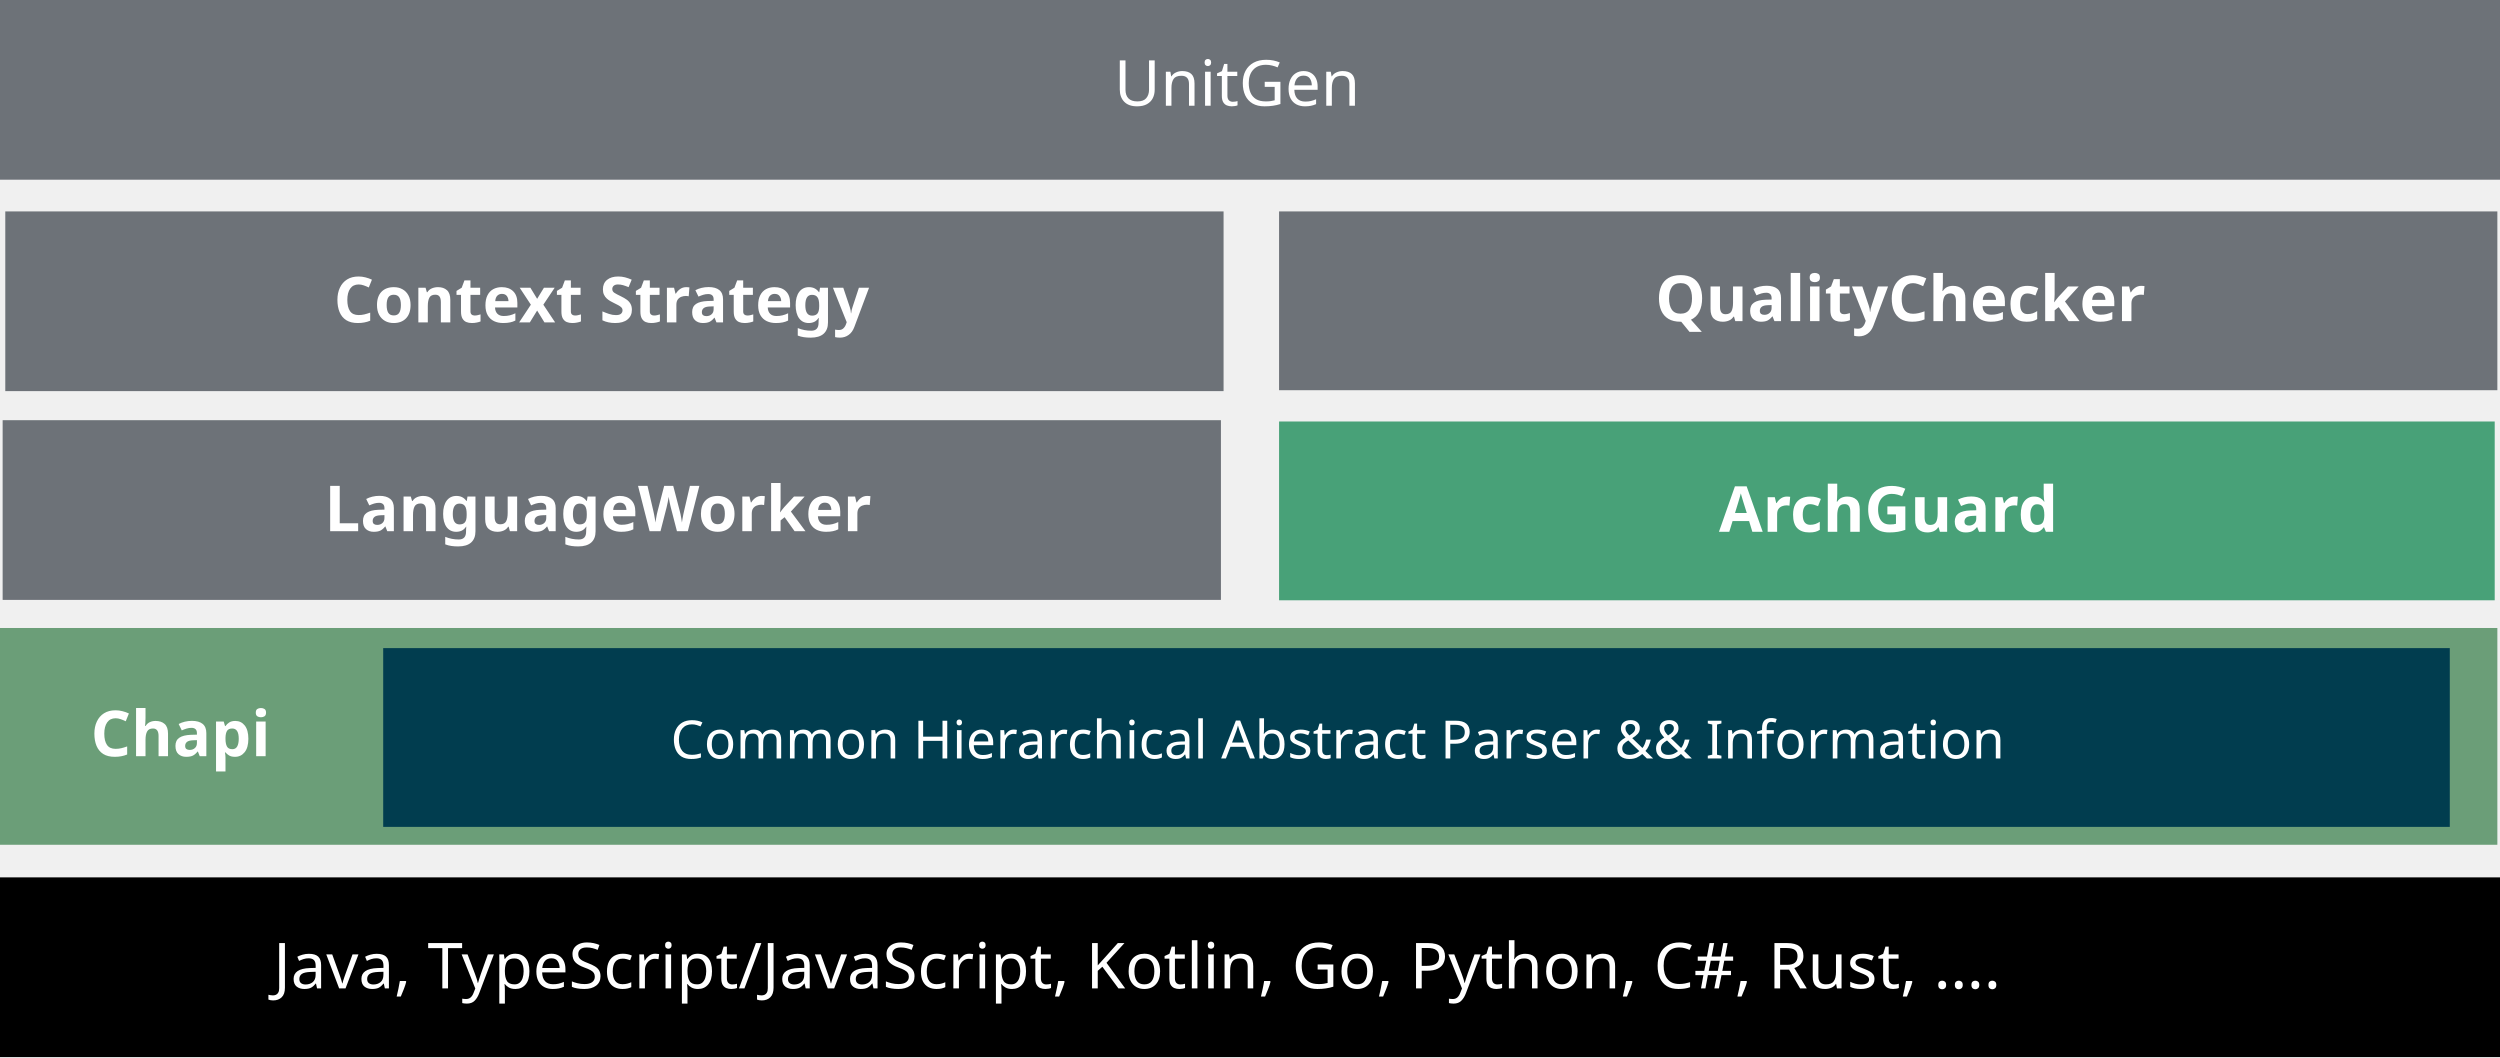
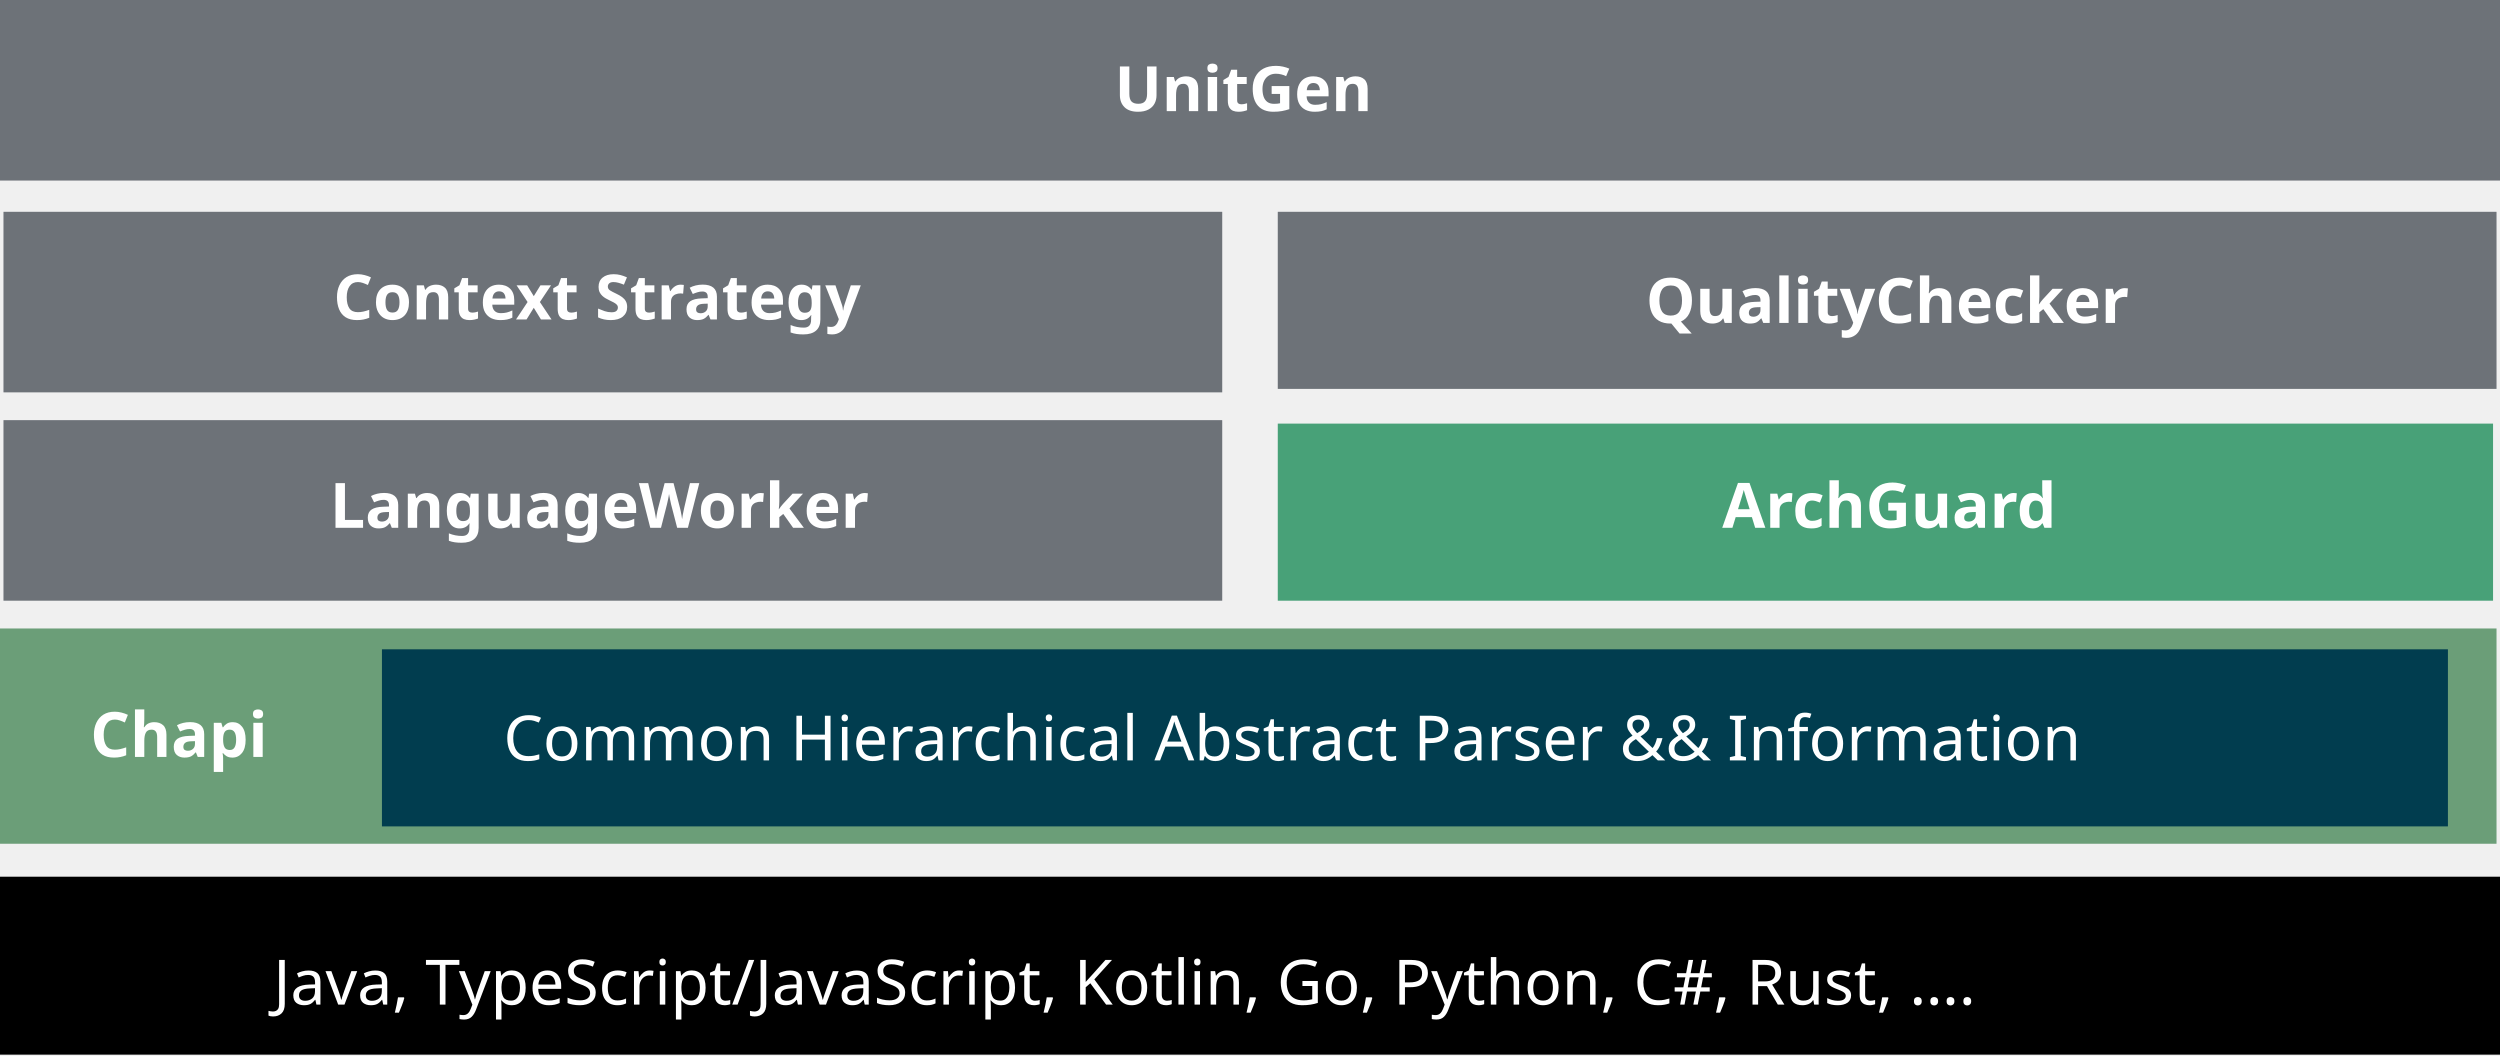
- <svg xmlns="http://www.w3.org/2000/svg" width="946px" height="400px" viewBox="0 0 946 400" version="1.1">
+ <svg xmlns="http://www.w3.org/2000/svg" width="720px" height="304px" viewBox="0 0 720 304" version="1.1">
  <g id="Page-1" stroke="none" stroke-width="1" fill="none" fill-rule="evenodd">
-     <g id="Group-2">
+     <g id="architecture">
      <g id="Group">
-         <rect id="Rectangle" fill="#6D7278" x="0" y="0" width="946" height="68" />
-         <text id="UnitGen" font-family="Comfortaa-SemiBold, Comfortaa" font-size="24" font-weight="500" fill="#FFFFFF">
-           <tspan x="421.575" y="40">UnitGen</tspan>
+         <rect id="Rectangle" fill="#6D7278" fill-rule="nonzero" x="0" y="0" width="720" height="52" />
+         <text id="UnitGen" fill="#FFFFFF" font-family="Comfortaa-Bold, Comfortaa" font-size="18" font-weight="bold">
+           <tspan x="321" y="32">UnitGen</tspan>
        </text>
      </g>
-       <g id="Group" transform="translate(0, 331.3467)">
-         <rect id="Rectangle" fill="#000000" x="0" y="0.653" width="946" height="68" />
-         <text id="Java,-TypeScript/Jav" font-family="Comfortaa-SemiBold, Comfortaa" font-size="24" font-weight="500" fill="#FFFFFF">
-           <tspan x="103.44" y="42.653">Java, TypeScript/JavaScript, Kotlin, Go, Python, C#, Rust, ….</tspan>
-         </text>
+       <g id="Group" transform="translate(0, 252)">
+         <rect id="Rectangle" fill="#000000" fill-rule="nonzero" x="0" y="0.492" width="720" height="51.246" />
+         <g id="Java,-TypeScript/Jav" transform="translate(78.39324, 20.82609)" fill="#FFFFFF" font-family="Comfortaa-Medium, Comfortaa" font-size="18" font-weight="400">
+           <text id="Java,-TypeScript/JavaScript,-Kotlin,-Go,-Python,-C#,-Rust,-….">
+             <tspan x="0.335" y="16.492">Java, TypeScript/JavaScript, Kotlin, Go, Python, C#, Rust, ….</tspan>
+           </text>
+         </g>
      </g>
-       <rect id="Rectangle" fill="#6B9E78" x="0" y="237.632" width="945" height="82.03" />
-       <rect id="Rectangle" fill="#48A178" x="484" y="159.493" width="460" height="67.653" />
-       <rect id="Rectangle" fill="#6D7278" x="484" y="80" width="461" height="67.653" />
-       <rect id="Rectangle" fill="#013D4F" x="145" y="245.243" width="782" height="67.653" />
-       <text id="Chapi" font-family="Comfortaa-Bold, Comfortaa" font-size="24" font-weight="bold" fill="#FFFFFF">
-         <tspan x="34.32" y="286.147">Chapi</tspan>
+       <rect id="Rectangle" fill="#6B9E78" fill-rule="nonzero" x="0" y="181" width="719" height="62" />
+       <rect id="Rectangle" fill="#48A178" fill-rule="nonzero" x="368" y="122" width="350" height="51" />
+       <rect id="Rectangle" fill="#6D7278" fill-rule="nonzero" x="368" y="61" width="351" height="51" />
+       <rect id="Rectangle" fill="#013D4F" fill-rule="nonzero" x="110" y="187" width="595" height="51" />
+       <text id="Chapi" fill="#FFFFFF" font-family="Comfortaa-Bold, Comfortaa" font-size="18" font-weight="bold">
+         <tspan x="26" y="218">Chapi</tspan>
      </text>
-       <text id="ArchGuard" font-family="Comfortaa-Bold, Comfortaa" font-size="24" font-weight="bold" fill="#FFFFFF">
-         <tspan x="650.448" y="201.242">ArchGuard</tspan>
+       <text id="ArchGuard" fill="#FFFFFF" font-family="Comfortaa-Bold, Comfortaa" font-size="18" font-weight="bold">
+         <tspan x="496" y="152">ArchGuard</tspan>
      </text>
-       <text id="QualityChecker" font-family="Comfortaa-Bold, Comfortaa" font-size="24" font-weight="bold" fill="#FFFFFF">
-         <tspan x="626.364" y="121.507">QualityChecker</tspan>
+       <text id="QualityChecker" fill="#FFFFFF" font-family="Comfortaa-Bold, Comfortaa" font-size="18" font-weight="bold">
+         <tspan x="474" y="93">QualityChecker</tspan>
      </text>
-       <rect id="Rectangle" fill="#6D7278" x="1" y="159" width="461" height="68" />
-       <text id="LanguageWorker" font-family="Comfortaa-Bold, Comfortaa" font-size="24" font-weight="bold" fill="#FFFFFF">
-         <tspan x="122.776" y="201">LanguageWorker</tspan>
+       <rect id="Rectangle" fill="#6D7278" fill-rule="nonzero" x="1" y="121" width="351" height="52" />
+       <text id="LanguageWorker" fill="#FFFFFF" font-family="Comfortaa-Bold, Comfortaa" font-size="18" font-weight="bold">
+         <tspan x="95" y="152">LanguageWorker</tspan>
      </text>
-       <rect id="Rectangle" fill="#6D7278" x="2" y="80" width="461" height="68" />
-       <text id="Context-Strategy" font-family="Comfortaa-Bold, Comfortaa" font-size="24" font-weight="bold" fill="#FFFFFF">
-         <tspan x="126.284" y="122">Context Strategy</tspan>
+       <rect id="Rectangle" fill="#6D7278" fill-rule="nonzero" x="1" y="61" width="351" height="52" />
+       <text id="Context-Strategy" fill="#FFFFFF" font-family="Comfortaa-Bold, Comfortaa" font-size="18" font-weight="bold">
+         <tspan x="96" y="92">Context Strategy</tspan>
      </text>
-       <text id="Common-Hierarchical" font-family="Comfortaa-SemiBold, Comfortaa" font-size="20" font-weight="500" fill="#FFFFFF">
-         <tspan x="253.779" y="287">Common Hierarchical Abstract Parser &amp;&amp; Information</tspan>
+       <text id="Common-Hierarchical-Abstract-Parser-&amp;&amp;-Information" fill="#FFFFFF" font-family="Comfortaa-Medium, Comfortaa" font-size="18" font-weight="400">
+         <tspan x="145" y="219">Common Hierarchical Abstract Parser &amp;&amp; Information</tspan>
      </text>
    </g>
  </g>
</svg>
